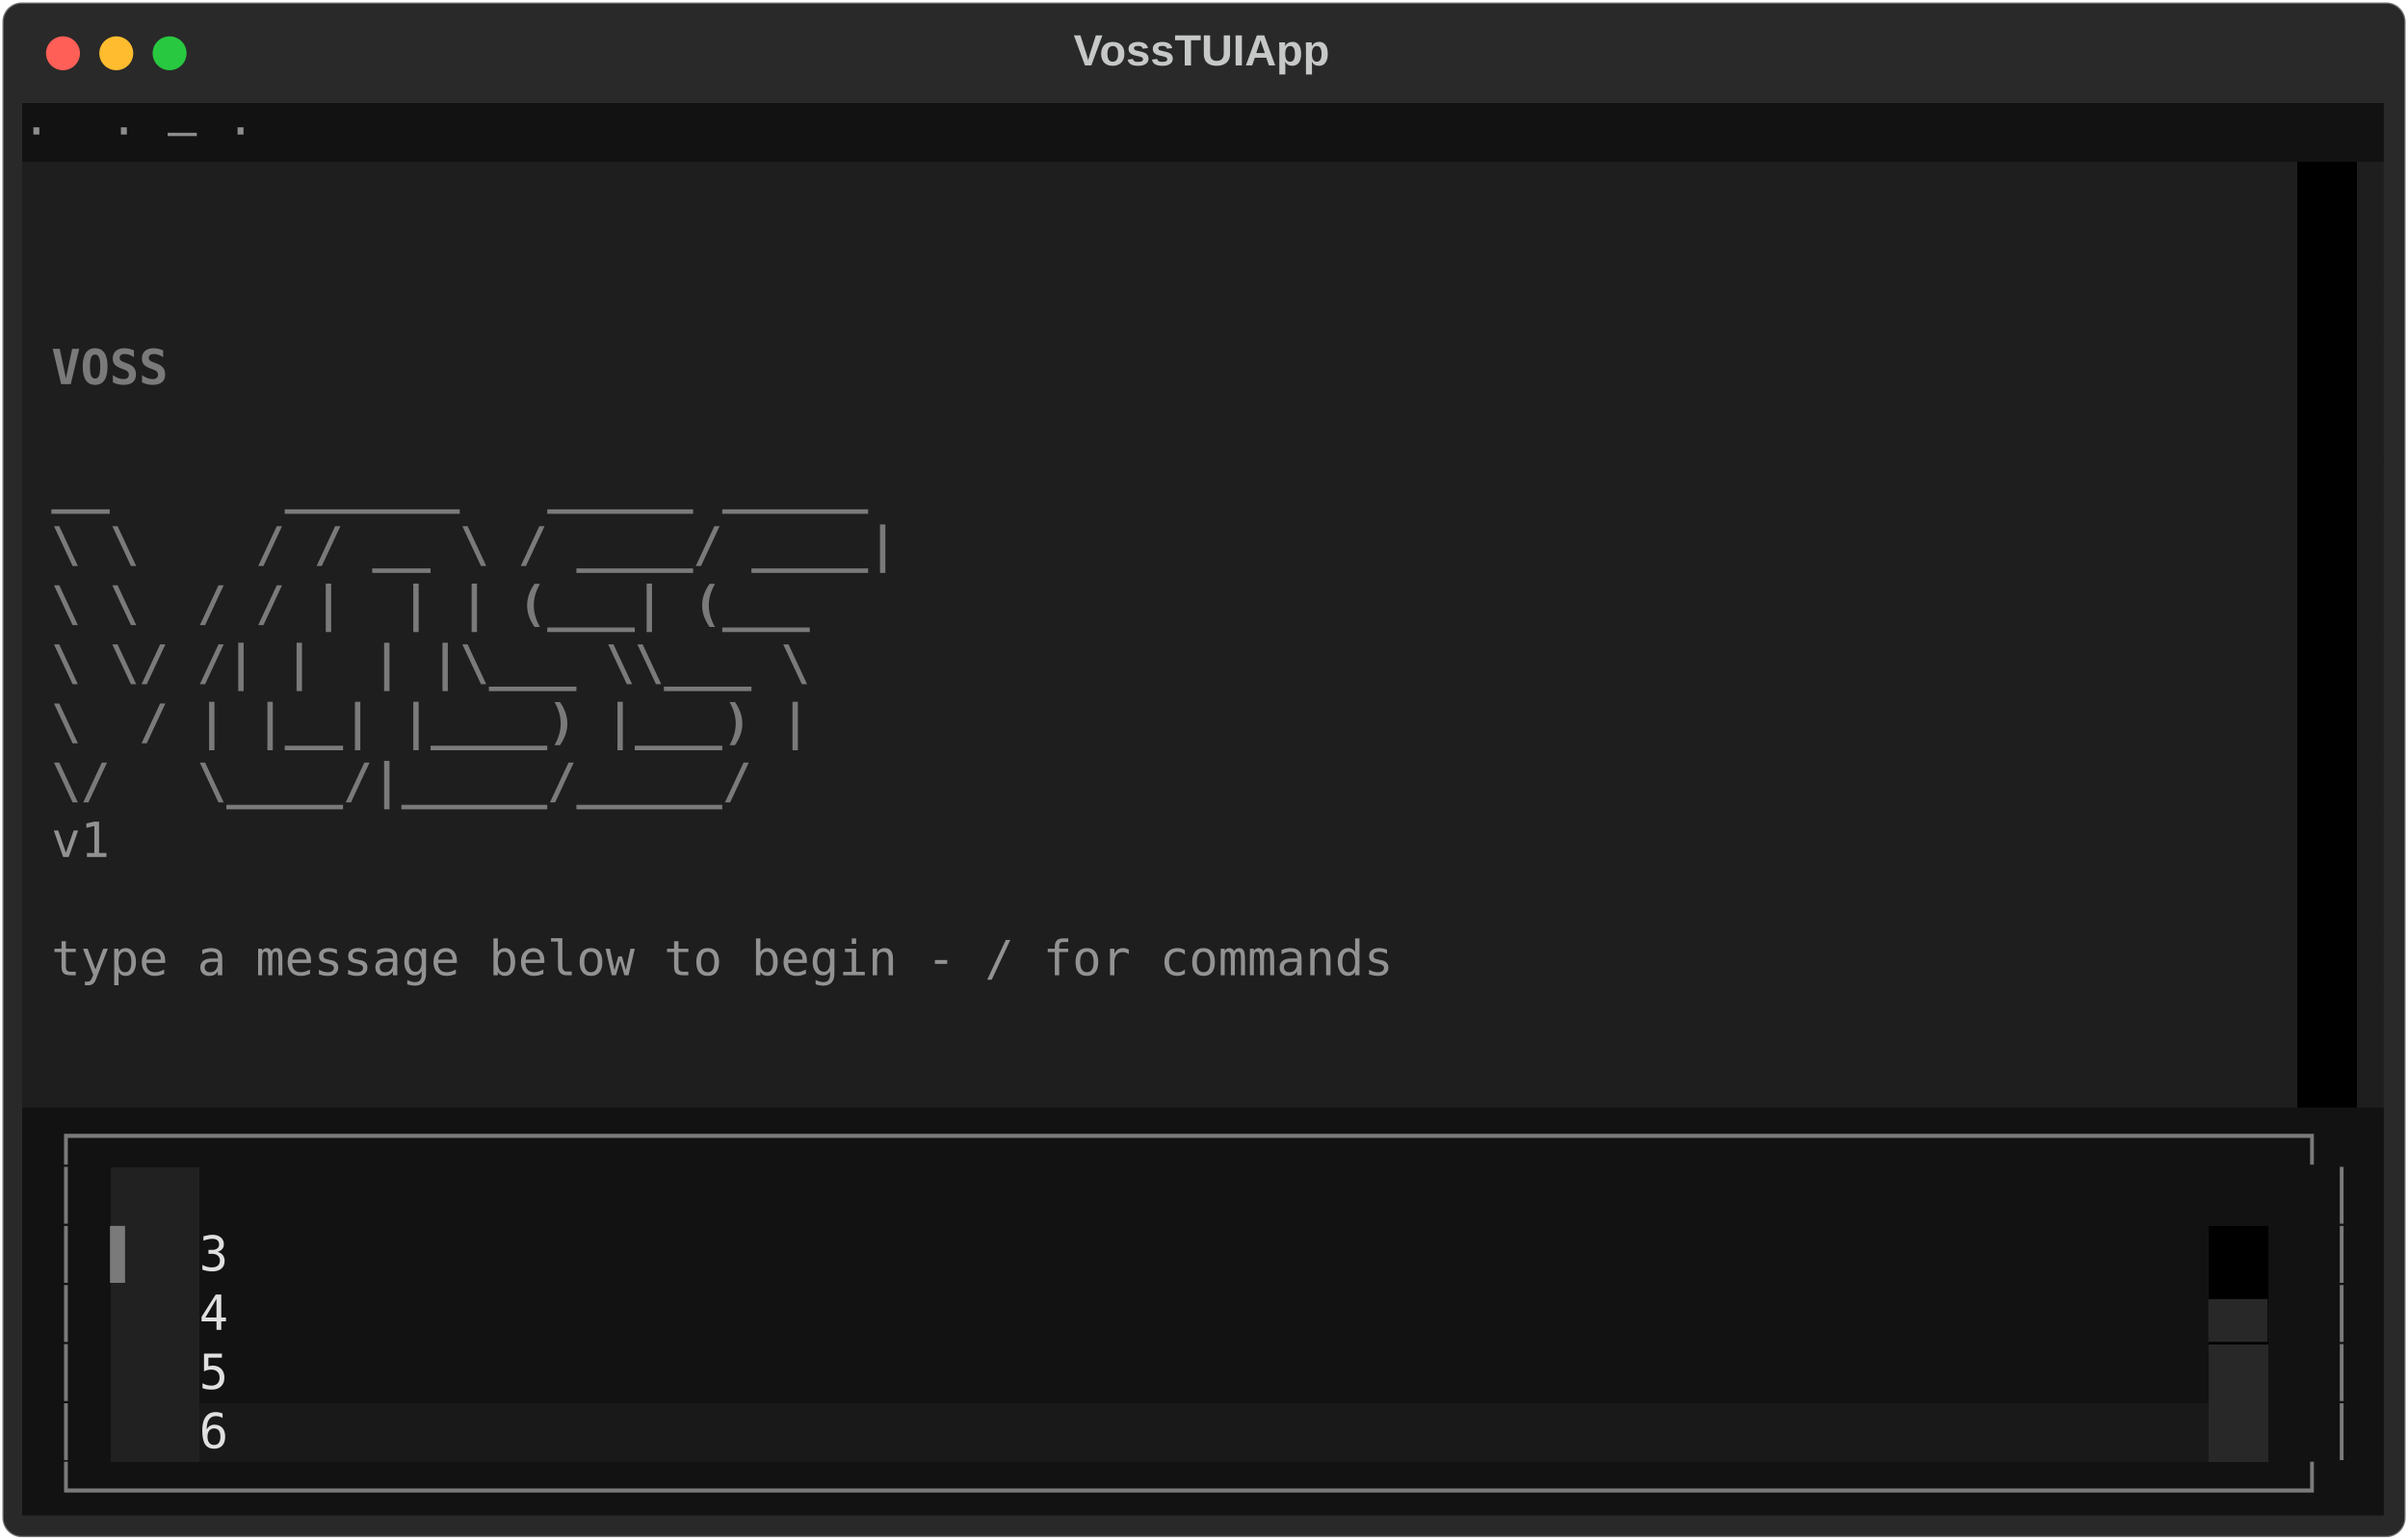
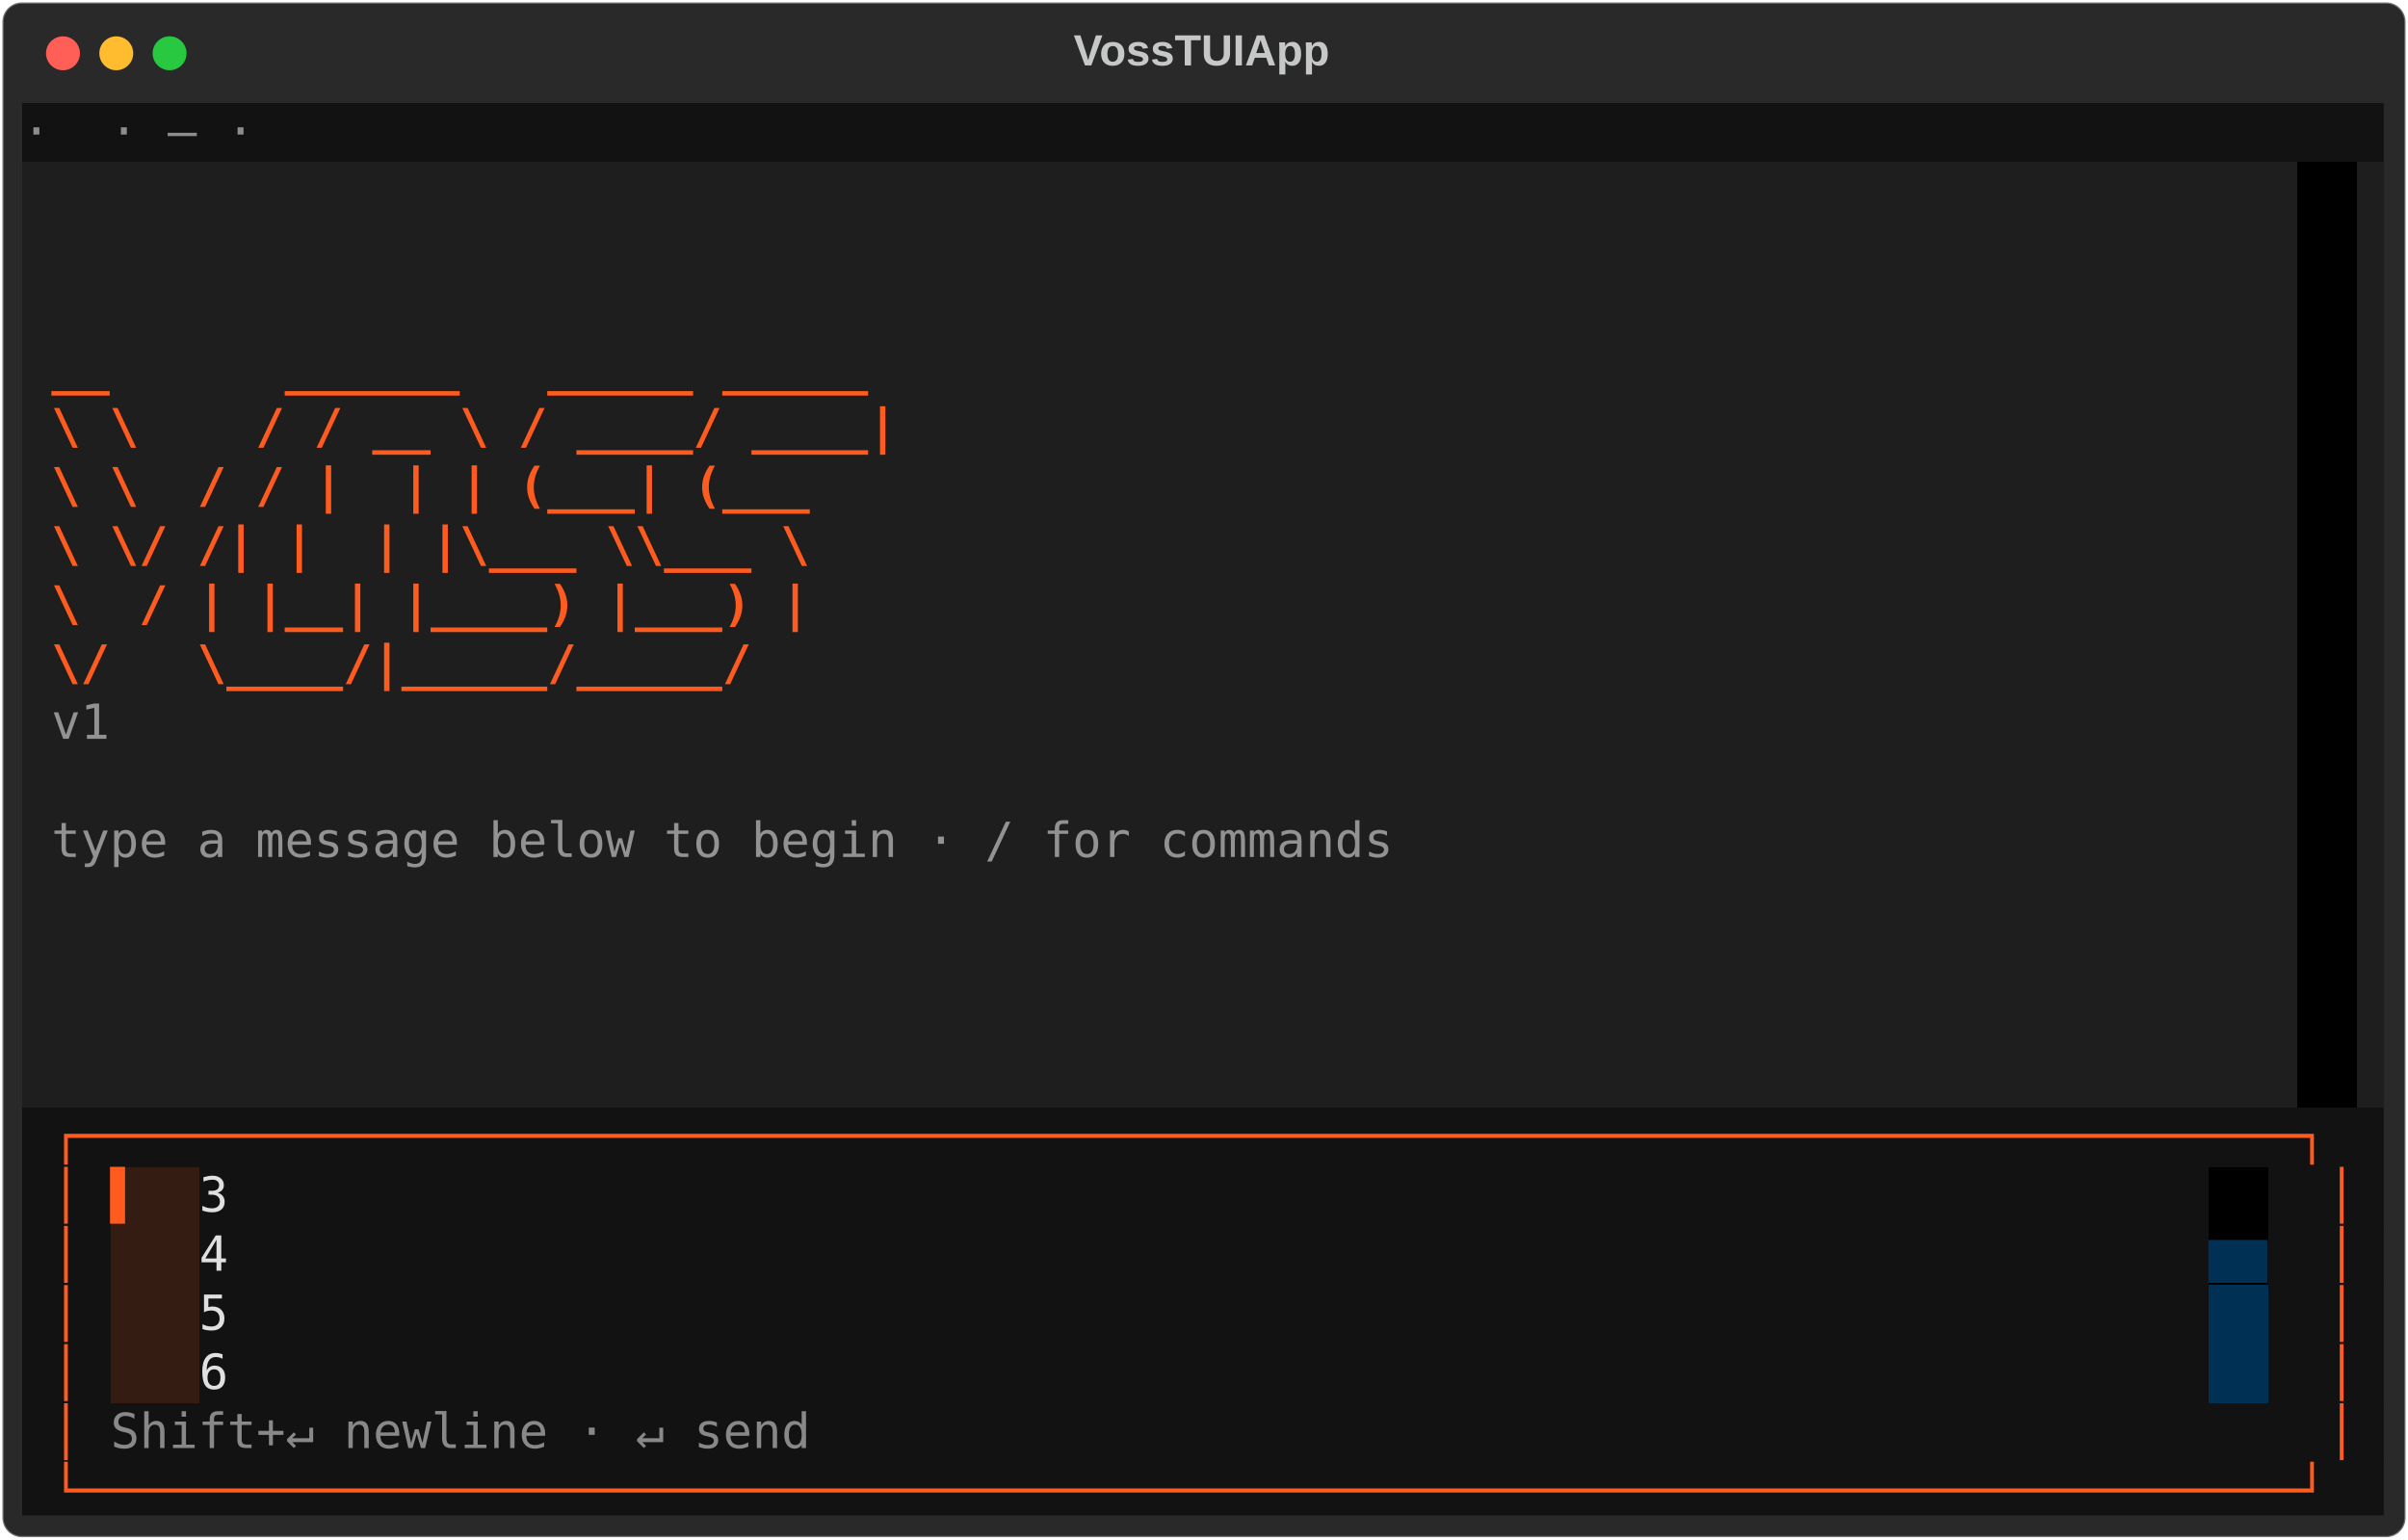
<svg xmlns="http://www.w3.org/2000/svg" class="rich-terminal" viewBox="0 0 994 635.6">
  <style>

    @font-face {
        font-family: "Fira Code";
        src: local("FiraCode-Regular"),
                url("https://cdnjs.cloudflare.com/ajax/libs/firacode/6.2.0/woff2/FiraCode-Regular.woff2") format("woff2"),
                url("https://cdnjs.cloudflare.com/ajax/libs/firacode/6.2.0/woff/FiraCode-Regular.woff") format("woff");
        font-style: normal;
        font-weight: 400;
    }
    @font-face {
        font-family: "Fira Code";
        src: local("FiraCode-Bold"),
                url("https://cdnjs.cloudflare.com/ajax/libs/firacode/6.2.0/woff2/FiraCode-Bold.woff2") format("woff2"),
                url("https://cdnjs.cloudflare.com/ajax/libs/firacode/6.2.0/woff/FiraCode-Bold.woff") format("woff");
        font-style: bold;
        font-weight: 700;
    }

    .terminal-matrix {
        font-family: Fira Code, monospace;
        font-size: 20px;
        line-height: 24.4px;
        font-variant-east-asian: full-width;
    }

    .terminal-title {
        font-size: 18px;
        font-weight: bold;
        font-family: arial;
    }

    .terminal-r1 { fill: #8d8d8d }
.terminal-r2 { fill: #c5c8c6 }
.terminal-r3 { fill: #e0e0e0 }
- .terminal-r4 { fill: #7a7a7a;font-weight: bold }
+ .terminal-r4 { fill: #ff5b1f;font-weight: bold }
.terminal-r5 { fill: #929292 }
- .terminal-r6 { fill: #7a7a7a }
- .terminal-r7 { fill: #282828 }
+ .terminal-r6 { fill: #ff5b1f }
+ .terminal-r7 { fill: #003054 }
.terminal-r8 { fill: #121212 }
+ .terminal-r9 { fill: #888888 }
    </style>
  <defs>
    <clipPath id="terminal-clip-terminal">
      <rect x="0" y="0" width="975.0" height="584.6" />
    </clipPath>
    <clipPath id="terminal-line-0">
      <rect x="0" y="1.5" width="976" height="24.65" />
    </clipPath>
    <clipPath id="terminal-line-1">
      <rect x="0" y="25.9" width="976" height="24.65" />
    </clipPath>
    <clipPath id="terminal-line-2">
      <rect x="0" y="50.3" width="976" height="24.65" />
    </clipPath>
    <clipPath id="terminal-line-3">
      <rect x="0" y="74.7" width="976" height="24.65" />
    </clipPath>
    <clipPath id="terminal-line-4">
      <rect x="0" y="99.1" width="976" height="24.65" />
    </clipPath>
    <clipPath id="terminal-line-5">
      <rect x="0" y="123.5" width="976" height="24.65" />
    </clipPath>
    <clipPath id="terminal-line-6">
      <rect x="0" y="147.9" width="976" height="24.65" />
    </clipPath>
    <clipPath id="terminal-line-7">
      <rect x="0" y="172.3" width="976" height="24.65" />
    </clipPath>
    <clipPath id="terminal-line-8">
      <rect x="0" y="196.7" width="976" height="24.65" />
    </clipPath>
    <clipPath id="terminal-line-9">
      <rect x="0" y="221.1" width="976" height="24.65" />
    </clipPath>
    <clipPath id="terminal-line-10">
      <rect x="0" y="245.5" width="976" height="24.65" />
    </clipPath>
    <clipPath id="terminal-line-11">
      <rect x="0" y="269.9" width="976" height="24.65" />
    </clipPath>
    <clipPath id="terminal-line-12">
      <rect x="0" y="294.3" width="976" height="24.65" />
    </clipPath>
    <clipPath id="terminal-line-13">
      <rect x="0" y="318.7" width="976" height="24.65" />
    </clipPath>
    <clipPath id="terminal-line-14">
      <rect x="0" y="343.1" width="976" height="24.65" />
    </clipPath>
    <clipPath id="terminal-line-15">
      <rect x="0" y="367.5" width="976" height="24.65" />
    </clipPath>
    <clipPath id="terminal-line-16">
      <rect x="0" y="391.9" width="976" height="24.65" />
    </clipPath>
    <clipPath id="terminal-line-17">
      <rect x="0" y="416.3" width="976" height="24.65" />
    </clipPath>
    <clipPath id="terminal-line-18">
      <rect x="0" y="440.7" width="976" height="24.65" />
    </clipPath>
    <clipPath id="terminal-line-19">
      <rect x="0" y="465.1" width="976" height="24.65" />
    </clipPath>
    <clipPath id="terminal-line-20">
      <rect x="0" y="489.5" width="976" height="24.65" />
    </clipPath>
    <clipPath id="terminal-line-21">
      <rect x="0" y="513.9" width="976" height="24.65" />
    </clipPath>
    <clipPath id="terminal-line-22">
      <rect x="0" y="538.3" width="976" height="24.65" />
    </clipPath>
  </defs>
  <rect fill="#292929" stroke="rgba(255,255,255,0.35)" stroke-width="1" x="1" y="1" width="992" height="633.6" rx="8" />
  <text class="terminal-title" fill="#c5c8c6" text-anchor="middle" x="496" y="27">VossTUIApp</text>
  <g transform="translate(26,22)">
    <circle cx="0" cy="0" r="7" fill="#ff5f57" />
    <circle cx="22" cy="0" r="7" fill="#febc2e" />
    <circle cx="44" cy="0" r="7" fill="#28c840" />
  </g>
  <g transform="translate(9, 41)" clip-path="url(#terminal-clip-terminal)">
    <rect fill="#121212" x="0" y="1.5" width="122" height="24.65" shape-rendering="crispEdges" />
    <rect fill="#121212" x="122" y="1.5" width="854" height="24.65" shape-rendering="crispEdges" />
    <rect fill="#1e1e1e" x="0" y="25.9" width="12.2" height="24.65" shape-rendering="crispEdges" />
    <rect fill="#1e1e1e" x="12.2" y="25.9" width="927.2" height="24.65" shape-rendering="crispEdges" />
    <rect fill="#000000" x="939.4" y="25.9" width="24.4" height="24.65" shape-rendering="crispEdges" />
    <rect fill="#1e1e1e" x="963.8" y="25.9" width="12.2" height="24.65" shape-rendering="crispEdges" />
    <rect fill="#1e1e1e" x="0" y="50.3" width="12.2" height="24.65" shape-rendering="crispEdges" />
    <rect fill="#1e1e1e" x="12.2" y="50.3" width="927.2" height="24.65" shape-rendering="crispEdges" />
    <rect fill="#000000" x="939.4" y="50.3" width="24.4" height="24.65" shape-rendering="crispEdges" />
    <rect fill="#1e1e1e" x="963.8" y="50.3" width="12.2" height="24.65" shape-rendering="crispEdges" />
    <rect fill="#1e1e1e" x="0" y="74.7" width="12.2" height="24.65" shape-rendering="crispEdges" />
    <rect fill="#1e1e1e" x="12.2" y="74.7" width="927.2" height="24.65" shape-rendering="crispEdges" />
    <rect fill="#000000" x="939.4" y="74.7" width="24.4" height="24.65" shape-rendering="crispEdges" />
    <rect fill="#1e1e1e" x="963.8" y="74.7" width="12.2" height="24.65" shape-rendering="crispEdges" />
    <rect fill="#1e1e1e" x="0" y="99.1" width="12.2" height="24.65" shape-rendering="crispEdges" />
-     <rect fill="#1e1e1e" x="12.2" y="99.1" width="512.4" height="24.65" shape-rendering="crispEdges" />
-     <rect fill="#1e1e1e" x="524.6" y="99.1" width="414.8" height="24.65" shape-rendering="crispEdges" />
+     <rect fill="#1e1e1e" x="12.2" y="99.1" width="658.8" height="24.65" shape-rendering="crispEdges" />
+     <rect fill="#1e1e1e" x="671" y="99.1" width="268.4" height="24.65" shape-rendering="crispEdges" />
    <rect fill="#000000" x="939.4" y="99.1" width="24.4" height="24.65" shape-rendering="crispEdges" />
    <rect fill="#1e1e1e" x="963.8" y="99.1" width="12.2" height="24.65" shape-rendering="crispEdges" />
    <rect fill="#1e1e1e" x="0" y="123.5" width="12.2" height="24.65" shape-rendering="crispEdges" />
-     <rect fill="#1e1e1e" x="12.2" y="123.5" width="927.2" height="24.65" shape-rendering="crispEdges" />
+     <rect fill="#1e1e1e" x="12.2" y="123.5" width="658.8" height="24.65" shape-rendering="crispEdges" />
+     <rect fill="#1e1e1e" x="671" y="123.5" width="268.4" height="24.65" shape-rendering="crispEdges" />
    <rect fill="#000000" x="939.4" y="123.5" width="24.4" height="24.65" shape-rendering="crispEdges" />
    <rect fill="#1e1e1e" x="963.8" y="123.5" width="12.2" height="24.65" shape-rendering="crispEdges" />
    <rect fill="#1e1e1e" x="0" y="147.9" width="12.2" height="24.65" shape-rendering="crispEdges" />
-     <rect fill="#1e1e1e" x="12.2" y="147.9" width="658.8" height="24.65" shape-rendering="crispEdges" />
-     <rect fill="#1e1e1e" x="671" y="147.9" width="268.4" height="24.65" shape-rendering="crispEdges" />
+     <rect fill="#1e1e1e" x="12.2" y="147.9" width="646.6" height="24.65" shape-rendering="crispEdges" />
+     <rect fill="#1e1e1e" x="658.8" y="147.9" width="280.6" height="24.65" shape-rendering="crispEdges" />
    <rect fill="#000000" x="939.4" y="147.9" width="24.4" height="24.65" shape-rendering="crispEdges" />
    <rect fill="#1e1e1e" x="963.8" y="147.9" width="12.2" height="24.65" shape-rendering="crispEdges" />
    <rect fill="#1e1e1e" x="0" y="172.3" width="12.2" height="24.65" shape-rendering="crispEdges" />
    <rect fill="#1e1e1e" x="12.2" y="172.3" width="658.8" height="24.65" shape-rendering="crispEdges" />
    <rect fill="#1e1e1e" x="671" y="172.3" width="268.4" height="24.65" shape-rendering="crispEdges" />
    <rect fill="#000000" x="939.4" y="172.3" width="24.4" height="24.65" shape-rendering="crispEdges" />
    <rect fill="#1e1e1e" x="963.8" y="172.3" width="12.2" height="24.65" shape-rendering="crispEdges" />
    <rect fill="#1e1e1e" x="0" y="196.7" width="12.2" height="24.65" shape-rendering="crispEdges" />
-     <rect fill="#1e1e1e" x="12.2" y="196.7" width="646.6" height="24.65" shape-rendering="crispEdges" />
-     <rect fill="#1e1e1e" x="658.8" y="196.7" width="280.6" height="24.65" shape-rendering="crispEdges" />
+     <rect fill="#1e1e1e" x="12.2" y="196.7" width="658.8" height="24.65" shape-rendering="crispEdges" />
+     <rect fill="#1e1e1e" x="671" y="196.7" width="268.4" height="24.65" shape-rendering="crispEdges" />
    <rect fill="#000000" x="939.4" y="196.7" width="24.4" height="24.65" shape-rendering="crispEdges" />
    <rect fill="#1e1e1e" x="963.8" y="196.7" width="12.2" height="24.65" shape-rendering="crispEdges" />
    <rect fill="#1e1e1e" x="0" y="221.1" width="12.2" height="24.65" shape-rendering="crispEdges" />
    <rect fill="#1e1e1e" x="12.2" y="221.1" width="658.8" height="24.65" shape-rendering="crispEdges" />
    <rect fill="#1e1e1e" x="671" y="221.1" width="268.4" height="24.65" shape-rendering="crispEdges" />
    <rect fill="#000000" x="939.4" y="221.1" width="24.4" height="24.65" shape-rendering="crispEdges" />
    <rect fill="#1e1e1e" x="963.8" y="221.1" width="12.2" height="24.65" shape-rendering="crispEdges" />
    <rect fill="#1e1e1e" x="0" y="245.5" width="12.2" height="24.65" shape-rendering="crispEdges" />
-     <rect fill="#1e1e1e" x="12.2" y="245.5" width="658.8" height="24.65" shape-rendering="crispEdges" />
-     <rect fill="#1e1e1e" x="671" y="245.5" width="268.4" height="24.65" shape-rendering="crispEdges" />
+     <rect fill="#1e1e1e" x="12.2" y="245.5" width="500.2" height="24.65" shape-rendering="crispEdges" />
+     <rect fill="#1e1e1e" x="512.4" y="245.5" width="427" height="24.65" shape-rendering="crispEdges" />
    <rect fill="#000000" x="939.4" y="245.5" width="24.4" height="24.65" shape-rendering="crispEdges" />
    <rect fill="#1e1e1e" x="963.8" y="245.5" width="12.2" height="24.65" shape-rendering="crispEdges" />
    <rect fill="#1e1e1e" x="0" y="269.9" width="12.2" height="24.65" shape-rendering="crispEdges" />
-     <rect fill="#1e1e1e" x="12.2" y="269.9" width="658.8" height="24.65" shape-rendering="crispEdges" />
-     <rect fill="#1e1e1e" x="671" y="269.9" width="268.4" height="24.65" shape-rendering="crispEdges" />
+     <rect fill="#1e1e1e" x="12.2" y="269.9" width="927.2" height="24.65" shape-rendering="crispEdges" />
    <rect fill="#000000" x="939.4" y="269.9" width="24.4" height="24.65" shape-rendering="crispEdges" />
    <rect fill="#1e1e1e" x="963.8" y="269.9" width="12.2" height="24.65" shape-rendering="crispEdges" />
    <rect fill="#1e1e1e" x="0" y="294.3" width="12.2" height="24.65" shape-rendering="crispEdges" />
-     <rect fill="#1e1e1e" x="12.2" y="294.3" width="500.2" height="24.65" shape-rendering="crispEdges" />
-     <rect fill="#1e1e1e" x="512.4" y="294.3" width="427" height="24.65" shape-rendering="crispEdges" />
+     <rect fill="#1e1e1e" x="12.2" y="294.3" width="768.6" height="24.65" shape-rendering="crispEdges" />
+     <rect fill="#1e1e1e" x="780.8" y="294.3" width="158.6" height="24.65" shape-rendering="crispEdges" />
    <rect fill="#000000" x="939.4" y="294.3" width="24.4" height="24.65" shape-rendering="crispEdges" />
    <rect fill="#1e1e1e" x="963.8" y="294.3" width="12.2" height="24.65" shape-rendering="crispEdges" />
    <rect fill="#1e1e1e" x="0" y="318.7" width="12.2" height="24.65" shape-rendering="crispEdges" />
    <rect fill="#1e1e1e" x="12.2" y="318.7" width="927.2" height="24.65" shape-rendering="crispEdges" />
    <rect fill="#000000" x="939.4" y="318.7" width="24.4" height="24.65" shape-rendering="crispEdges" />
    <rect fill="#1e1e1e" x="963.8" y="318.7" width="12.2" height="24.65" shape-rendering="crispEdges" />
    <rect fill="#1e1e1e" x="0" y="343.1" width="12.2" height="24.65" shape-rendering="crispEdges" />
-     <rect fill="#1e1e1e" x="12.2" y="343.1" width="768.6" height="24.65" shape-rendering="crispEdges" />
-     <rect fill="#1e1e1e" x="780.8" y="343.1" width="158.6" height="24.65" shape-rendering="crispEdges" />
+     <rect fill="#1e1e1e" x="12.2" y="343.1" width="927.2" height="24.65" shape-rendering="crispEdges" />
    <rect fill="#000000" x="939.4" y="343.1" width="24.4" height="24.65" shape-rendering="crispEdges" />
    <rect fill="#1e1e1e" x="963.8" y="343.1" width="12.2" height="24.65" shape-rendering="crispEdges" />
    <rect fill="#1e1e1e" x="0" y="367.5" width="12.2" height="24.65" shape-rendering="crispEdges" />
    <rect fill="#1e1e1e" x="12.2" y="367.5" width="927.2" height="24.65" shape-rendering="crispEdges" />
    <rect fill="#000000" x="939.4" y="367.5" width="24.4" height="24.65" shape-rendering="crispEdges" />
    <rect fill="#1e1e1e" x="963.8" y="367.5" width="12.2" height="24.65" shape-rendering="crispEdges" />
    <rect fill="#1e1e1e" x="0" y="391.9" width="12.2" height="24.65" shape-rendering="crispEdges" />
    <rect fill="#1e1e1e" x="12.2" y="391.9" width="927.2" height="24.65" shape-rendering="crispEdges" />
    <rect fill="#000000" x="939.4" y="391.9" width="24.4" height="24.65" shape-rendering="crispEdges" />
    <rect fill="#1e1e1e" x="963.8" y="391.9" width="12.2" height="24.65" shape-rendering="crispEdges" />
    <rect fill="#121212" x="0" y="416.3" width="12.2" height="24.65" shape-rendering="crispEdges" />
    <rect fill="#121212" x="12.2" y="416.3" width="951.6" height="24.65" shape-rendering="crispEdges" />
    <rect fill="#121212" x="963.8" y="416.3" width="12.2" height="24.65" shape-rendering="crispEdges" />
    <rect fill="#121212" x="0" y="440.7" width="12.2" height="24.65" shape-rendering="crispEdges" />
    <rect fill="#121212" x="12.2" y="440.7" width="12.2" height="24.65" shape-rendering="crispEdges" />
    <rect fill="#121212" x="24.4" y="440.7" width="12.2" height="24.65" shape-rendering="crispEdges" />
-     <rect fill="#212121" x="36.6" y="440.7" width="36.6" height="24.65" shape-rendering="crispEdges" />
-     <rect fill="#121212" x="73.2" y="440.7" width="878.4" height="24.65" shape-rendering="crispEdges" />
+     <rect fill="#351c13" x="36.6" y="440.7" width="36.6" height="24.65" shape-rendering="crispEdges" />
+     <rect fill="#121212" x="73.2" y="440.7" width="829.6" height="24.65" shape-rendering="crispEdges" />
+     <rect fill="#000000" x="902.8" y="440.7" width="24.4" height="24.65" shape-rendering="crispEdges" />
+     <rect fill="#121212" x="927.2" y="440.7" width="24.4" height="24.65" shape-rendering="crispEdges" />
    <rect fill="#121212" x="951.6" y="440.7" width="12.2" height="24.65" shape-rendering="crispEdges" />
    <rect fill="#121212" x="963.8" y="440.7" width="12.2" height="24.65" shape-rendering="crispEdges" />
    <rect fill="#121212" x="0" y="465.1" width="12.2" height="24.65" shape-rendering="crispEdges" />
    <rect fill="#121212" x="12.2" y="465.1" width="12.2" height="24.65" shape-rendering="crispEdges" />
    <rect fill="#121212" x="24.4" y="465.1" width="12.2" height="24.65" shape-rendering="crispEdges" />
-     <rect fill="#212121" x="36.6" y="465.1" width="36.6" height="24.65" shape-rendering="crispEdges" />
+     <rect fill="#351c13" x="36.6" y="465.1" width="36.6" height="24.65" shape-rendering="crispEdges" />
    <rect fill="#121212" x="73.2" y="465.1" width="829.6" height="24.65" shape-rendering="crispEdges" />
    <rect fill="#000000" x="902.8" y="465.1" width="24.4" height="24.65" shape-rendering="crispEdges" />
    <rect fill="#121212" x="927.2" y="465.1" width="24.4" height="24.65" shape-rendering="crispEdges" />
    <rect fill="#121212" x="951.6" y="465.1" width="12.2" height="24.65" shape-rendering="crispEdges" />
    <rect fill="#121212" x="963.8" y="465.1" width="12.2" height="24.65" shape-rendering="crispEdges" />
    <rect fill="#121212" x="0" y="489.5" width="12.2" height="24.65" shape-rendering="crispEdges" />
    <rect fill="#121212" x="12.2" y="489.5" width="12.2" height="24.65" shape-rendering="crispEdges" />
    <rect fill="#121212" x="24.4" y="489.5" width="12.2" height="24.65" shape-rendering="crispEdges" />
-     <rect fill="#212121" x="36.6" y="489.5" width="36.6" height="24.65" shape-rendering="crispEdges" />
+     <rect fill="#351c13" x="36.6" y="489.5" width="36.6" height="24.65" shape-rendering="crispEdges" />
    <rect fill="#121212" x="73.2" y="489.5" width="829.6" height="24.65" shape-rendering="crispEdges" />
-     <rect fill="#000000" x="902.8" y="489.5" width="24.4" height="24.65" shape-rendering="crispEdges" />
+     <rect fill="#003054" x="902.8" y="489.5" width="24.4" height="24.65" shape-rendering="crispEdges" />
    <rect fill="#121212" x="927.2" y="489.5" width="24.4" height="24.65" shape-rendering="crispEdges" />
    <rect fill="#121212" x="951.6" y="489.5" width="12.2" height="24.65" shape-rendering="crispEdges" />
    <rect fill="#121212" x="963.8" y="489.5" width="12.2" height="24.65" shape-rendering="crispEdges" />
    <rect fill="#121212" x="0" y="513.9" width="12.2" height="24.65" shape-rendering="crispEdges" />
    <rect fill="#121212" x="12.2" y="513.9" width="12.2" height="24.65" shape-rendering="crispEdges" />
    <rect fill="#121212" x="24.4" y="513.9" width="12.2" height="24.65" shape-rendering="crispEdges" />
-     <rect fill="#212121" x="36.6" y="513.9" width="36.6" height="24.65" shape-rendering="crispEdges" />
+     <rect fill="#351c13" x="36.6" y="513.9" width="36.6" height="24.65" shape-rendering="crispEdges" />
    <rect fill="#121212" x="73.2" y="513.9" width="829.6" height="24.65" shape-rendering="crispEdges" />
-     <rect fill="#282828" x="902.8" y="513.9" width="24.4" height="24.65" shape-rendering="crispEdges" />
+     <rect fill="#003054" x="902.8" y="513.9" width="24.4" height="24.65" shape-rendering="crispEdges" />
    <rect fill="#121212" x="927.2" y="513.9" width="24.4" height="24.65" shape-rendering="crispEdges" />
    <rect fill="#121212" x="951.6" y="513.9" width="12.2" height="24.65" shape-rendering="crispEdges" />
    <rect fill="#121212" x="963.8" y="513.9" width="12.2" height="24.65" shape-rendering="crispEdges" />
    <rect fill="#121212" x="0" y="538.3" width="12.2" height="24.65" shape-rendering="crispEdges" />
    <rect fill="#121212" x="12.2" y="538.3" width="12.2" height="24.65" shape-rendering="crispEdges" />
    <rect fill="#121212" x="24.4" y="538.3" width="12.2" height="24.65" shape-rendering="crispEdges" />
-     <rect fill="#212121" x="36.6" y="538.3" width="36.6" height="24.65" shape-rendering="crispEdges" />
-     <rect fill="#191919" x="73.2" y="538.3" width="829.6" height="24.65" shape-rendering="crispEdges" />
-     <rect fill="#282828" x="902.8" y="538.3" width="24.4" height="24.65" shape-rendering="crispEdges" />
-     <rect fill="#121212" x="927.2" y="538.3" width="24.4" height="24.65" shape-rendering="crispEdges" />
+     <rect fill="#121212" x="36.6" y="538.3" width="902.8" height="24.65" shape-rendering="crispEdges" />
+     <rect fill="#121212" x="939.4" y="538.3" width="12.2" height="24.65" shape-rendering="crispEdges" />
    <rect fill="#121212" x="951.6" y="538.3" width="12.2" height="24.65" shape-rendering="crispEdges" />
    <rect fill="#121212" x="963.8" y="538.3" width="12.2" height="24.65" shape-rendering="crispEdges" />
    <rect fill="#121212" x="0" y="562.7" width="12.2" height="24.65" shape-rendering="crispEdges" />
    <rect fill="#121212" x="12.2" y="562.7" width="951.6" height="24.65" shape-rendering="crispEdges" />
    <rect fill="#121212" x="963.8" y="562.7" width="12.2" height="24.65" shape-rendering="crispEdges" />
    <g class="terminal-matrix">
      <text class="terminal-r1" x="0" y="20" textLength="122" clip-path="url(#terminal-line-0)"> ·  · — · </text>
      <text class="terminal-r2" x="976" y="20" textLength="12.2" clip-path="url(#terminal-line-0)">
</text>
      <text class="terminal-r2" x="976" y="44.4" textLength="12.2" clip-path="url(#terminal-line-1)">
</text>
      <text class="terminal-r2" x="976" y="68.8" textLength="12.2" clip-path="url(#terminal-line-2)">
</text>
      <text class="terminal-r2" x="976" y="93.2" textLength="12.2" clip-path="url(#terminal-line-3)">
</text>
-       <text class="terminal-r4" x="12.2" y="117.6" textLength="512.4" clip-path="url(#terminal-line-4)">                                      VOSS</text>
+       <text class="terminal-r4" x="12.2" y="117.6" textLength="658.8" clip-path="url(#terminal-line-4)">                          __      ______   _____ _____</text>
      <text class="terminal-r2" x="976" y="117.6" textLength="12.2" clip-path="url(#terminal-line-4)">
</text>
+       <text class="terminal-r4" x="12.2" y="142" textLength="658.8" clip-path="url(#terminal-line-5)">                         \ \    / / __ \ / ____/ ____|</text>
      <text class="terminal-r2" x="976" y="142" textLength="12.2" clip-path="url(#terminal-line-5)">
</text>
-       <text class="terminal-r4" x="12.2" y="166.4" textLength="658.8" clip-path="url(#terminal-line-6)">                          __      ______   _____ _____</text>
+       <text class="terminal-r4" x="12.2" y="166.4" textLength="646.6" clip-path="url(#terminal-line-6)">                           \ \  / / |  | | (___| (___</text>
      <text class="terminal-r2" x="976" y="166.4" textLength="12.2" clip-path="url(#terminal-line-6)">
</text>
-       <text class="terminal-r4" x="12.2" y="190.8" textLength="658.8" clip-path="url(#terminal-line-7)">                         \ \    / / __ \ / ____/ ____|</text>
+       <text class="terminal-r4" x="12.2" y="190.8" textLength="658.8" clip-path="url(#terminal-line-7)">                            \ \/ /| |  | |\___ \\___ \</text>
      <text class="terminal-r2" x="976" y="190.8" textLength="12.2" clip-path="url(#terminal-line-7)">
</text>
-       <text class="terminal-r4" x="12.2" y="215.2" textLength="646.6" clip-path="url(#terminal-line-8)">                           \ \  / / |  | | (___| (___</text>
+       <text class="terminal-r4" x="12.2" y="215.2" textLength="658.8" clip-path="url(#terminal-line-8)">                            \  / | |__| |____) |___) |</text>
      <text class="terminal-r2" x="976" y="215.2" textLength="12.2" clip-path="url(#terminal-line-8)">
</text>
-       <text class="terminal-r4" x="12.2" y="239.6" textLength="658.8" clip-path="url(#terminal-line-9)">                            \ \/ /| |  | |\___ \\___ \</text>
+       <text class="terminal-r4" x="12.2" y="239.6" textLength="658.8" clip-path="url(#terminal-line-9)">                              \/   \____/|_____/_____/</text>
      <text class="terminal-r2" x="976" y="239.6" textLength="12.2" clip-path="url(#terminal-line-9)">
</text>
-       <text class="terminal-r4" x="12.2" y="264" textLength="658.8" clip-path="url(#terminal-line-10)">                            \  / | |__| |____) |___) |</text>
+       <text class="terminal-r5" x="12.2" y="264" textLength="500.2" clip-path="url(#terminal-line-10)">                                       v1</text>
      <text class="terminal-r2" x="976" y="264" textLength="12.2" clip-path="url(#terminal-line-10)">
</text>
-       <text class="terminal-r4" x="12.2" y="288.4" textLength="658.8" clip-path="url(#terminal-line-11)">                              \/   \____/|_____/_____/</text>
      <text class="terminal-r2" x="976" y="288.4" textLength="12.2" clip-path="url(#terminal-line-11)">
</text>
-       <text class="terminal-r5" x="12.2" y="312.8" textLength="500.2" clip-path="url(#terminal-line-12)">                                       v1</text>
+       <text class="terminal-r5" x="12.2" y="312.8" textLength="768.6" clip-path="url(#terminal-line-12)">                 type a message below to begin · / for commands</text>
      <text class="terminal-r2" x="976" y="312.8" textLength="12.2" clip-path="url(#terminal-line-12)">
</text>
      <text class="terminal-r2" x="976" y="337.2" textLength="12.2" clip-path="url(#terminal-line-13)">
</text>
-       <text class="terminal-r5" x="12.2" y="361.6" textLength="768.6" clip-path="url(#terminal-line-14)">                 type a message below to begin - / for commands</text>
      <text class="terminal-r2" x="976" y="361.6" textLength="12.2" clip-path="url(#terminal-line-14)">
</text>
      <text class="terminal-r2" x="976" y="386" textLength="12.2" clip-path="url(#terminal-line-15)">
</text>
      <text class="terminal-r2" x="976" y="410.4" textLength="12.2" clip-path="url(#terminal-line-16)">
</text>
      <text class="terminal-r6" x="12.2" y="434.8" textLength="951.6" clip-path="url(#terminal-line-17)">┌────────────────────────────────────────────────────────────────────────────┐</text>
      <text class="terminal-r2" x="976" y="434.8" textLength="12.2" clip-path="url(#terminal-line-17)">
</text>
      <text class="terminal-r6" x="12.2" y="459.2" textLength="12.2" clip-path="url(#terminal-line-18)">│</text>
+       <text class="terminal-r4" x="36.6" y="459.2" textLength="36.6" clip-path="url(#terminal-line-18)">▌  </text>
+       <text class="terminal-r3" x="73.2" y="459.2" textLength="829.6" clip-path="url(#terminal-line-18)">3                                                                   </text>
      <text class="terminal-r6" x="951.6" y="459.2" textLength="12.2" clip-path="url(#terminal-line-18)">│</text>
      <text class="terminal-r2" x="976" y="459.2" textLength="12.2" clip-path="url(#terminal-line-18)">
</text>
      <text class="terminal-r6" x="12.2" y="483.6" textLength="12.2" clip-path="url(#terminal-line-19)">│</text>
-       <text class="terminal-r4" x="36.6" y="483.6" textLength="36.6" clip-path="url(#terminal-line-19)">▌  </text>
-       <text class="terminal-r3" x="73.2" y="483.6" textLength="829.6" clip-path="url(#terminal-line-19)">3                                                                   </text>
+       <text class="terminal-r3" x="73.2" y="483.6" textLength="829.6" clip-path="url(#terminal-line-19)">4                                                                   </text>
+       <text class="terminal-r7" x="902.8" y="483.6" textLength="24.4" clip-path="url(#terminal-line-19)">▆▆</text>
      <text class="terminal-r6" x="951.6" y="483.6" textLength="12.2" clip-path="url(#terminal-line-19)">│</text>
      <text class="terminal-r2" x="976" y="483.6" textLength="12.2" clip-path="url(#terminal-line-19)">
</text>
      <text class="terminal-r6" x="12.2" y="508" textLength="12.2" clip-path="url(#terminal-line-20)">│</text>
-       <text class="terminal-r3" x="73.2" y="508" textLength="829.6" clip-path="url(#terminal-line-20)">4                                                                   </text>
-       <text class="terminal-r7" x="902.8" y="508" textLength="24.4" clip-path="url(#terminal-line-20)">▆▆</text>
+       <text class="terminal-r3" x="73.2" y="508" textLength="829.6" clip-path="url(#terminal-line-20)">5                                                                   </text>
      <text class="terminal-r6" x="951.6" y="508" textLength="12.2" clip-path="url(#terminal-line-20)">│</text>
      <text class="terminal-r2" x="976" y="508" textLength="12.2" clip-path="url(#terminal-line-20)">
</text>
      <text class="terminal-r6" x="12.2" y="532.4" textLength="12.2" clip-path="url(#terminal-line-21)">│</text>
-       <text class="terminal-r3" x="73.2" y="532.4" textLength="829.6" clip-path="url(#terminal-line-21)">5                                                                   </text>
+       <text class="terminal-r3" x="73.2" y="532.4" textLength="829.6" clip-path="url(#terminal-line-21)">6                                                                   </text>
      <text class="terminal-r6" x="951.6" y="532.4" textLength="12.2" clip-path="url(#terminal-line-21)">│</text>
      <text class="terminal-r2" x="976" y="532.4" textLength="12.2" clip-path="url(#terminal-line-21)">
</text>
      <text class="terminal-r6" x="12.2" y="556.8" textLength="12.2" clip-path="url(#terminal-line-22)">│</text>
-       <text class="terminal-r3" x="73.2" y="556.8" textLength="829.6" clip-path="url(#terminal-line-22)">6                                                                   </text>
+       <text class="terminal-r9" x="36.6" y="556.8" textLength="902.8" clip-path="url(#terminal-line-22)">                                                  Shift+↵ newline · ↵ send</text>
      <text class="terminal-r6" x="951.6" y="556.8" textLength="12.2" clip-path="url(#terminal-line-22)">│</text>
      <text class="terminal-r2" x="976" y="556.8" textLength="12.2" clip-path="url(#terminal-line-22)">
</text>
      <text class="terminal-r6" x="12.2" y="581.2" textLength="951.6" clip-path="url(#terminal-line-23)">└────────────────────────────────────────────────────────────────────────────┘</text>
    </g>
  </g>
</svg>
